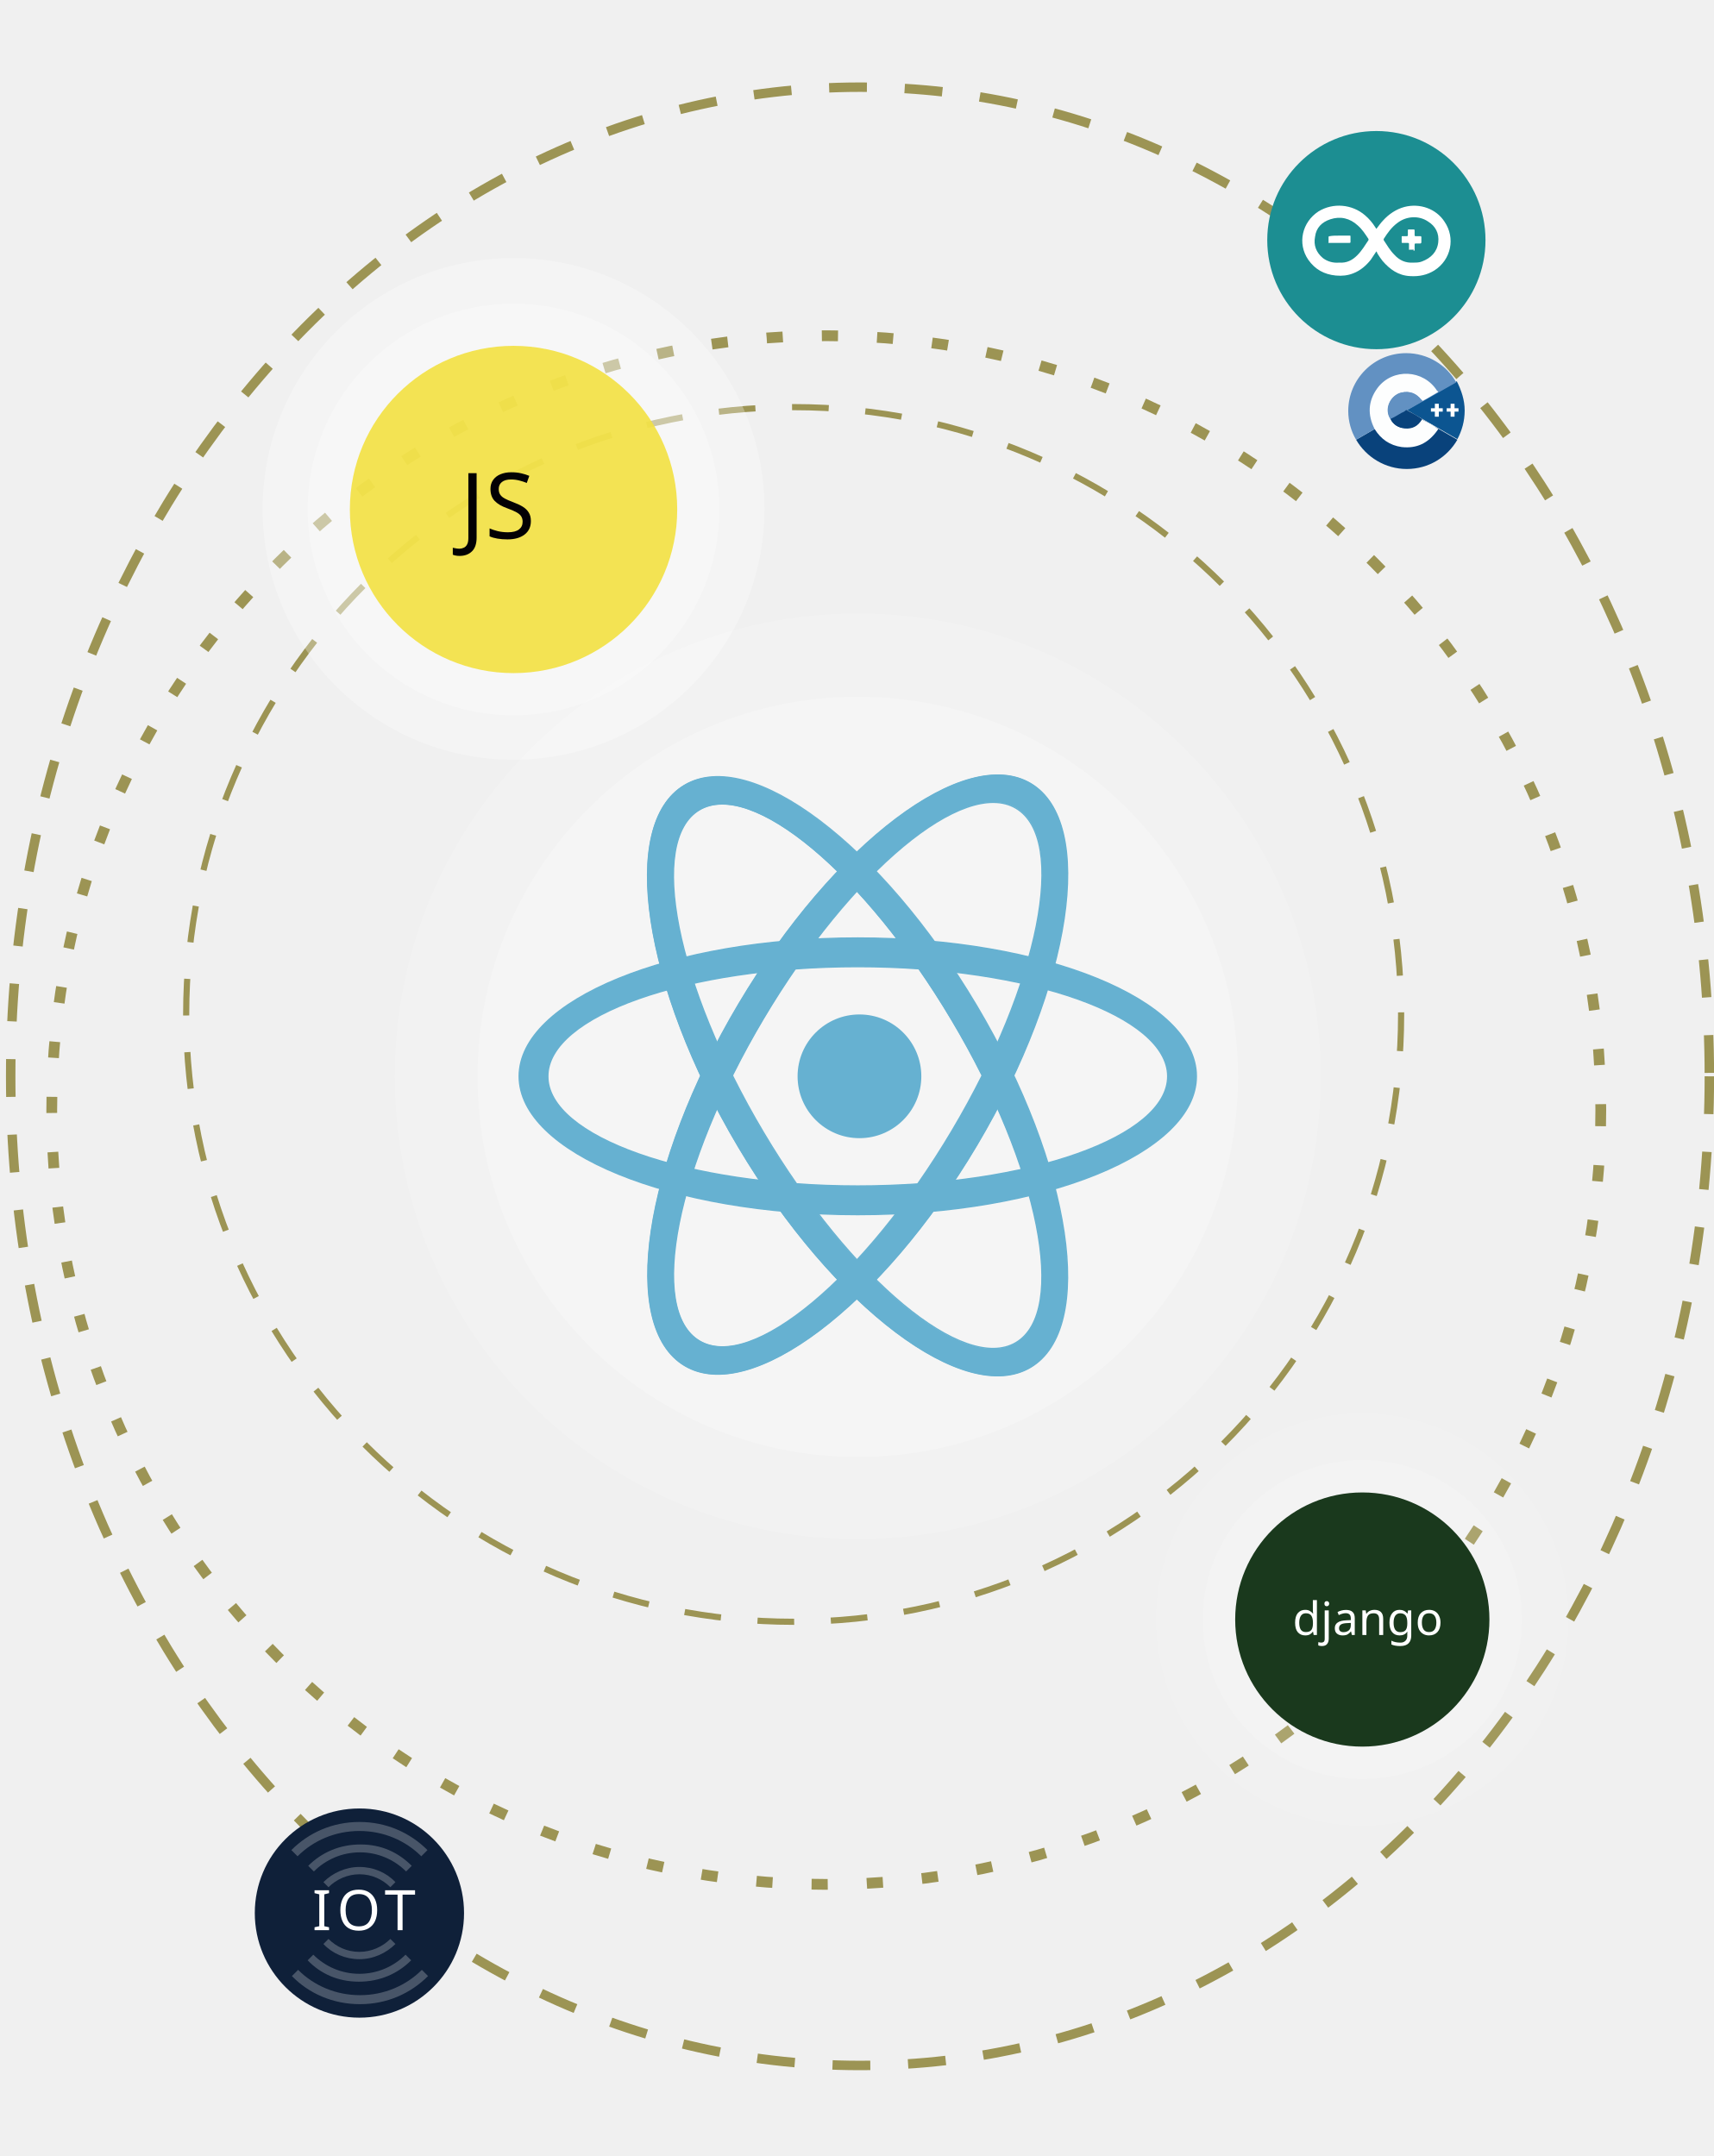
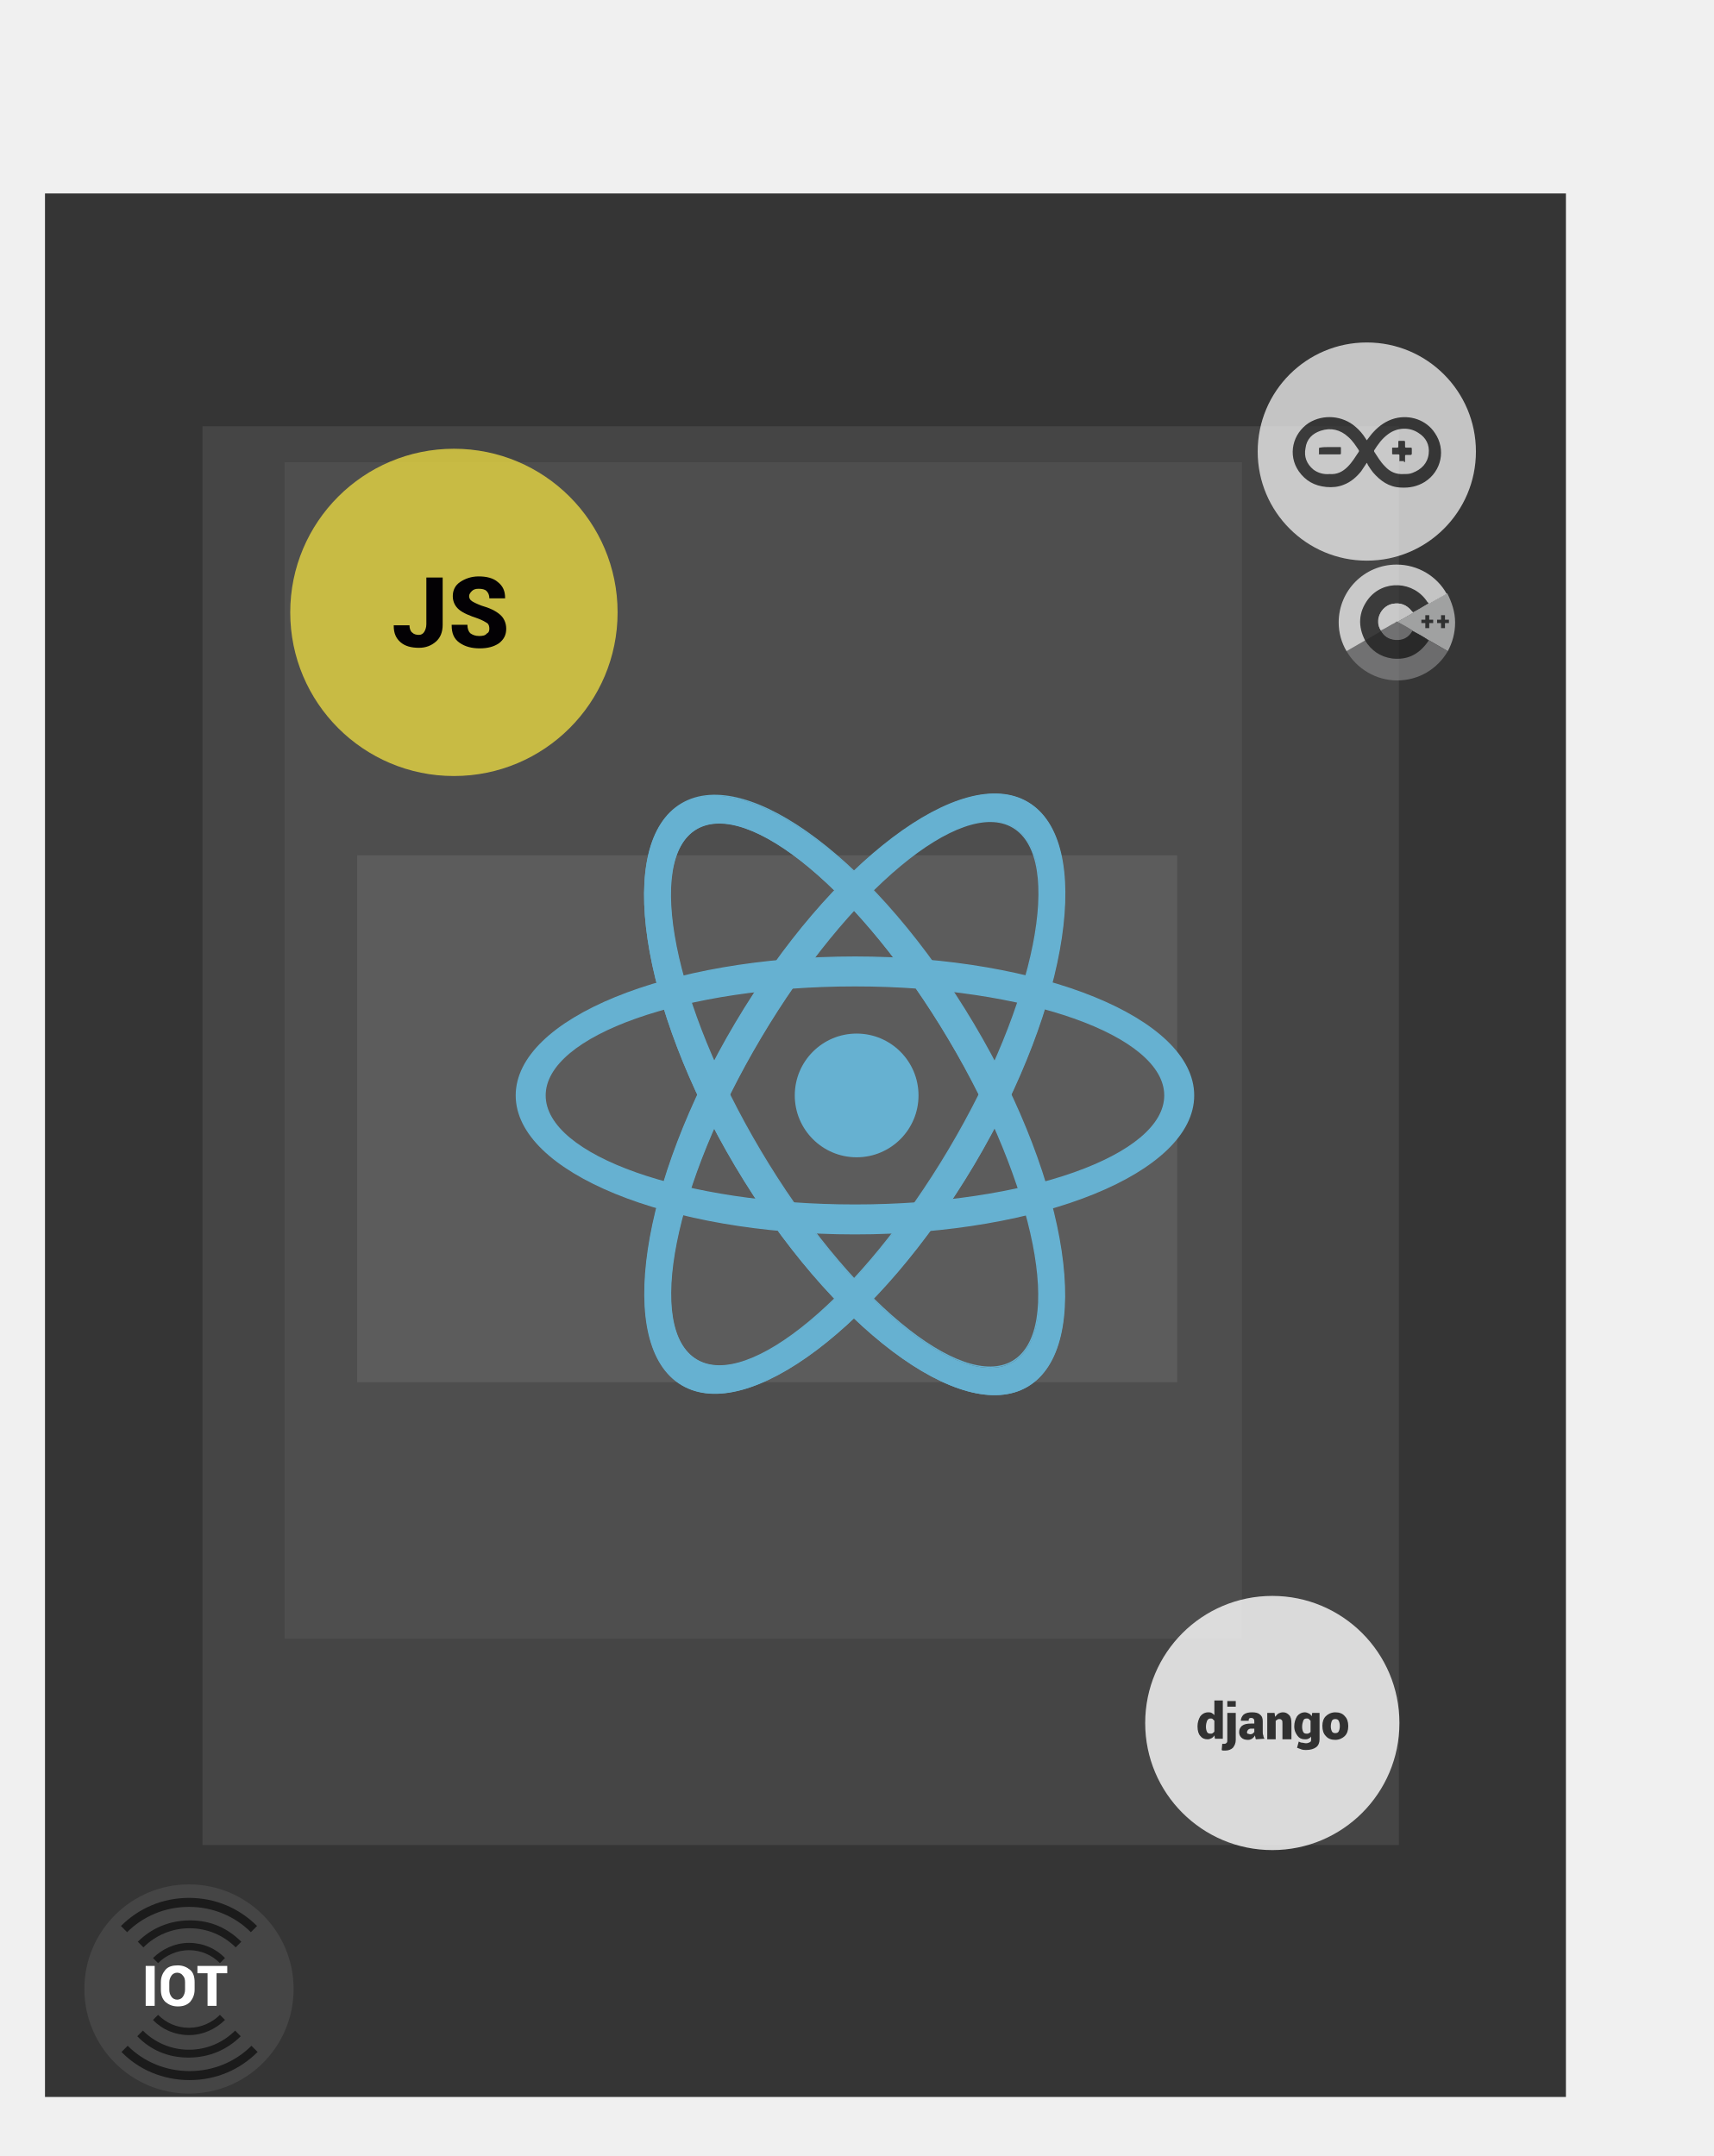
- <svg xmlns="http://www.w3.org/2000/svg" version="1.1" id="Capa_1" x="0px" y="0px" viewBox="0 0 304.7 383.4" style="enable-background:new 0 0 304.7 383.4;" xml:space="preserve">
+ <svg xmlns="http://www.w3.org/2000/svg" version="1.1" id="Capa_1" x="0px" y="0px" viewBox="-145 229.5 304.7 383.4" style="enable-background:new -145 229.5 304.7 383.4;" xml:space="preserve">
  <style type="text/css">
- 	.st0{fill:none;stroke:#9C9454;stroke-width:1.094;stroke-miterlimit:10;stroke-dasharray:6.522,6.522;}
- 	.st1{fill:none;stroke:#9C9454;stroke-width:1.915;stroke-miterlimit:10;stroke-dasharray:2.872,6.949;}
- 	.st2{fill:none;stroke:#9C9454;stroke-width:1.68;stroke-miterlimit:10;stroke-dasharray:6.719;}
- 	.st3{opacity:5.000000e-002;fill:#FFFFFF;}
- 	.st4{opacity:0.11;fill:#FFFFFF;}
- 	.st5{fill:#1A391D;}
+ 	.st0{opacity:0.85;fill:#141414;enable-background:new    ;}
+ 	.st1{opacity:8.000000e-002;fill:#FFFFFF;enable-background:new    ;}
+ 	.st2{opacity:5.000000e-002;}
+ 	.st3{fill:#FFFFFF;}
+ 	.st4{opacity:8.000000e-002;fill:#FFFFFF;}
+ 	.st5{opacity:0.8;fill:#FFFFFF;enable-background:new    ;}
	.st6{fill:none;}
- 	.st7{fill:#FFFFFF;}
- 	.st8{font-family:'Roboto-Black';}
- 	.st9{font-size:8.175px;}
- 	.st10{opacity:0.15;fill:#FFFFFF;}
- 	.st11{opacity:0.24;fill:#FFFFFF;}
- 	.st12{fill:#66B1D1;}
- 	.st13{fill:none;stroke:#66B1D1;stroke-width:0.228;stroke-miterlimit:10;}
- 	.st14{fill:#1C8E92;}
- 	.st15{fill:#0C5591;}
- 	.st16{fill:#09427B;}
- 	.st17{fill:#6291C2;}
- 	.st18{fill:#FDFEFE;}
- 	.st19{fill:#0F2039;}
- 	.st20{font-size:9.944px;}
- 	.st21{letter-spacing:1;}
- 	.st22{opacity:0.24;}
- 	.st23{opacity:0.29;fill:#FFFFFF;}
- 	.st24{opacity:0.27;fill:#FFFFFF;}
- 	.st25{opacity:0.9;fill:#F3E141;}
- 	.st26{fill:#030104;}
- 	.st27{font-size:16.281px;}
+ 	.st7{opacity:0.85;enable-background:new    ;}
+ 	.st8{fill:#141414;}
+ 	.st9{fill:#66B1D1;}
+ 	.st10{fill:none;stroke:#66B1D1;stroke-width:0.228;stroke-miterlimit:10;}
+ 	.st11{opacity:0.71;}
+ 	.st12{fill:#CCCDCE;}
+ 	.st13{fill:#838384;}
+ 	.st14{enable-background:new    ;}
+ 	.st15{opacity:0.74;fill:#F3E141;enable-background:new    ;}
+ 	.st16{fill:#030104;}
</style>
-   <g id="XMLID_6453_">
-     <circle id="XMLID_18_" class="st0" cx="141.1" cy="180.4" r="108" />
+   <rect x="-137" y="263.9" class="st0" width="270.4" height="338.5" />
+   <rect x="-109" y="305.3" class="st1" width="212.7" height="252.3" />
+   <g id="XMLID_6453_" class="st2">
+     <rect x="-94.4" y="311.7" class="st3" width="170.2" height="209.2" />
  </g>
-   <circle id="XMLID_6452_" class="st1" cx="146.9" cy="197.4" r="137.7" />
-   <ellipse id="XMLID_6451_" class="st2" cx="152.9" cy="191.4" rx="151" ry="175.9" />
+   <rect x="-81.5" y="381.6" class="st4" width="145.8" height="93.7" />
  <g id="XMLID_6441_">
-     <circle id="XMLID_6446_" class="st3" cx="242.2" cy="288" r="36.7" />
-     <circle id="XMLID_6445_" class="st4" cx="242.2" cy="288" r="28.4" />
-     <circle id="XMLID_6444_" class="st5" cx="242.2" cy="288" r="22.6" />
-     <rect id="XMLID_120_" x="224.6" y="284.5" class="st6" width="35.3" height="6.9" />
-     <text id="XMLID_6442_" transform="matrix(1 0 0 1 229.7997 290.7459)" class="st7 st8 st9">django</text>
+     <circle id="XMLID_6444_" class="st5" cx="81.2" cy="535.9" r="22.6" />
+     <rect id="XMLID_120_" x="63.6" y="532.4" class="st6" width="35.3" height="6.9" />
+     <g class="st7">
+       <path class="st8" d="M67.9,536.5c0-0.7,0.2-1.3,0.5-1.8c0.3-0.4,0.8-0.7,1.4-0.7c0.2,0,0.4,0,0.6,0.1c0.2,0.1,0.3,0.2,0.5,0.4    v-2.6h1.5v6.8H71l-0.1-0.6c-0.1,0.2-0.3,0.4-0.5,0.5c-0.2,0.1-0.4,0.2-0.7,0.2c-0.6,0-1-0.2-1.3-0.6    C68.1,537.9,67.9,537.3,67.9,536.5L67.9,536.5z M69.4,536.6c0,0.4,0.1,0.7,0.2,0.9c0.1,0.2,0.3,0.3,0.6,0.3c0.2,0,0.3,0,0.4-0.1    s0.2-0.1,0.3-0.3v-1.9c-0.1-0.1-0.2-0.2-0.3-0.3s-0.2-0.1-0.4-0.1c-0.3,0-0.4,0.1-0.6,0.4C69.5,535.8,69.4,536.1,69.4,536.6    L69.4,536.6z" />
+       <path class="st8" d="M74.7,534.1v4.8c0,0.6-0.2,1-0.5,1.4c-0.3,0.3-0.8,0.5-1.3,0.5c-0.1,0-0.2,0-0.4,0c-0.1,0-0.2,0-0.3-0.1    l0.1-1.1c0.1,0,0.2,0,0.2,0c0.1,0,0.1,0,0.2,0c0.2,0,0.3-0.1,0.4-0.2s0.1-0.3,0.1-0.5v-4.8H74.7z M74.7,533h-1.5v-1h1.5V533z" />
+       <path class="st8" d="M78.3,538.8c-0.1-0.1-0.1-0.2-0.1-0.3c0-0.1-0.1-0.3-0.1-0.4c-0.1,0.3-0.3,0.4-0.5,0.6    c-0.2,0.1-0.4,0.2-0.7,0.2c-0.5,0-0.9-0.1-1.2-0.4s-0.4-0.6-0.4-1c0-0.5,0.2-0.8,0.5-1.1c0.4-0.3,0.9-0.4,1.6-0.4H78v-0.3    c0-0.2,0-0.4-0.1-0.5s-0.2-0.2-0.4-0.2c-0.2,0-0.3,0-0.4,0.1c-0.1,0.1-0.1,0.2-0.1,0.4l-1.4,0l0,0c0-0.4,0.2-0.8,0.5-1.1    c0.4-0.3,0.9-0.4,1.5-0.4c0.6,0,1.1,0.1,1.4,0.4c0.4,0.3,0.5,0.7,0.5,1.2v1.8c0,0.3,0,0.5,0.1,0.7c0,0.2,0.1,0.4,0.2,0.6    L78.3,538.8z M77.2,537.9c0.2,0,0.3,0,0.5-0.1c0.1-0.1,0.2-0.2,0.3-0.3v-0.6h-0.6c-0.2,0-0.4,0.1-0.5,0.2s-0.2,0.3-0.2,0.4    c0,0.1,0,0.2,0.1,0.3C77,537.8,77.1,537.9,77.2,537.9z" />
+       <path class="st8" d="M81.6,534.1l0.1,0.7c0.2-0.2,0.3-0.4,0.6-0.6c0.2-0.1,0.5-0.2,0.8-0.2c0.5,0,0.8,0.2,1.1,0.5s0.4,0.8,0.4,1.5    v2.8H83V536c0-0.3,0-0.5-0.1-0.6c-0.1-0.1-0.2-0.2-0.4-0.2c-0.2,0-0.3,0-0.4,0.1c-0.1,0.1-0.2,0.1-0.3,0.2v3.3h-1.5v-4.7H81.6z" />
+       <path class="st8" d="M85.1,536.5c0-0.7,0.2-1.3,0.5-1.8c0.3-0.4,0.8-0.7,1.4-0.7c0.2,0,0.5,0.1,0.7,0.2s0.4,0.3,0.5,0.5l0.1-0.6    h1.3v4.7c0,0.6-0.2,1.1-0.6,1.4c-0.4,0.3-1,0.5-1.8,0.5c-0.2,0-0.5,0-0.8-0.1c-0.3-0.1-0.5-0.2-0.8-0.3l0.3-1.1    c0.2,0.1,0.4,0.2,0.6,0.2c0.2,0,0.4,0.1,0.7,0.1c0.3,0,0.5-0.1,0.7-0.2c0.2-0.1,0.2-0.3,0.2-0.6v-0.4c-0.1,0.2-0.3,0.3-0.5,0.4    s-0.4,0.1-0.6,0.1c-0.6,0-1-0.2-1.3-0.6S85.1,537.3,85.1,536.5L85.1,536.5z M86.5,536.6c0,0.4,0.1,0.7,0.2,0.9    c0.1,0.2,0.3,0.3,0.6,0.3c0.2,0,0.3,0,0.4-0.1c0.1,0,0.2-0.1,0.3-0.2v-2c-0.1-0.1-0.2-0.2-0.3-0.3s-0.2-0.1-0.4-0.1    c-0.3,0-0.5,0.1-0.6,0.4C86.6,535.8,86.5,536.1,86.5,536.6L86.5,536.6z" />
+       <path class="st8" d="M90.1,536.4c0-0.7,0.2-1.3,0.6-1.7s1-0.7,1.7-0.7c0.7,0,1.3,0.2,1.7,0.7c0.4,0.4,0.6,1,0.6,1.7v0.1    c0,0.7-0.2,1.3-0.6,1.7c-0.4,0.4-1,0.7-1.7,0.7c-0.7,0-1.3-0.2-1.7-0.7C90.3,537.8,90.1,537.2,90.1,536.4L90.1,536.4z M91.6,536.5    c0,0.4,0.1,0.7,0.2,0.9c0.1,0.2,0.3,0.3,0.6,0.3c0.3,0,0.5-0.1,0.6-0.3s0.2-0.5,0.2-0.9v-0.1c0-0.4-0.1-0.7-0.2-0.9    s-0.3-0.3-0.6-0.3c-0.3,0-0.5,0.1-0.6,0.3S91.6,536.1,91.6,536.5L91.6,536.5z" />
+     </g>
  </g>
  <g id="XMLID_6361_">
-     <circle id="XMLID_6448_" class="st10" cx="152.5" cy="191.4" r="82.3" />
-     <circle id="XMLID_6447_" class="st11" cx="152.5" cy="191.5" r="67.6" />
    <g id="XMLID_6374_">
      <g id="XMLID_6418_">
        <g id="XMLID_6362_">
-           <path id="XMLID_29_" class="st12" d="M212.7,191.4c0,13.6-27,24.6-60.2,24.6s-60.2-11-60.2-24.6c0-13.6,27-24.6,60.2-24.6      S212.7,177.8,212.7,191.4z M152.5,210.9c30.4,0,55.1-8.7,55.1-19.5c0-10.8-24.7-19.5-55.1-19.5s-55.1,8.7-55.1,19.5      C97.4,202.2,122.1,210.9,152.5,210.9z" />
+           <path id="XMLID_29_" class="st9" d="M67.2,424.3c0,13.6-27,24.6-60.2,24.6s-60.2-11-60.2-24.6s27-24.6,60.2-24.6      S67.2,410.7,67.2,424.3z M7,443.8c30.4,0,55.1-8.7,55.1-19.5S37.4,404.8,7,404.8s-55.1,8.7-55.1,19.5      C-48.1,435.1-23.4,443.8,7,443.8z" />
        </g>
        <g id="XMLID_6380_">
-           <ellipse id="XMLID_33_" class="st13" cx="152.5" cy="191.4" rx="60.2" ry="24.6" />
-           <ellipse id="XMLID_32_" class="st13" cx="152.5" cy="191.4" rx="55.1" ry="19.5" />
+           <ellipse id="XMLID_33_" class="st10" cx="7" cy="424.3" rx="60.2" ry="24.6" />
+           <ellipse id="XMLID_32_" class="st10" cx="7" cy="424.3" rx="55.1" ry="19.5" />
        </g>
      </g>
-       <circle id="XMLID_6417_" class="st12" cx="152.8" cy="191.4" r="11" />
+       <circle id="XMLID_6417_" class="st9" cx="7.3" cy="424.3" r="11" />
      <g id="XMLID_6405_">
        <g id="XMLID_6314_">
-           <path id="XMLID_17_" class="st12" d="M183.2,243.2c-11.7,6.9-35-10.6-52-39.2c-17-28.6-21.3-57.4-9.6-64.4      c11.7-6.9,35,10.6,52,39.2C190.6,207.4,194.9,236.2,183.2,243.2z M135.7,201.4c15.5,26.1,35.6,42.9,44.9,37.4      c9.3-5.5,4.2-31.2-11.4-57.3c-15.5-26.1-35.6-42.9-44.9-37.4C115.1,149.6,120.2,175.2,135.7,201.4z" />
+           <path id="XMLID_17_" class="st9" d="M37.7,476.1c-11.7,6.9-35-10.6-52-39.2s-21.3-57.4-9.6-64.4c11.7-6.9,35,10.6,52,39.2      C45.1,440.3,49.4,469.1,37.7,476.1z M-9.8,434.3c15.5,26.1,35.6,42.9,44.9,37.4s4.2-31.2-11.4-57.3      C8.2,388.3-11.9,371.5-21.2,377C-30.4,382.5-25.3,408.1-9.8,434.3z" />
        </g>
        <g id="XMLID_6316_">
-           <ellipse id="XMLID_28_" transform="matrix(0.8597 -0.5107 0.5107 0.8597 -76.3691 104.7209)" class="st13" cx="152.5" cy="191.4" rx="24.6" ry="60.2" />
-           <ellipse id="XMLID_25_" transform="matrix(0.8597 -0.5107 0.5107 0.8597 -76.3689 104.7208)" class="st13" cx="152.5" cy="191.4" rx="19.5" ry="55.1" />
+           <ellipse id="XMLID_28_" transform="matrix(-0.8597 0.5107 -0.5107 -0.8597 229.5583 785.4585)" class="st10" cx="6.9" cy="424.3" rx="24.6" ry="60.2" />
+           <ellipse id="XMLID_25_" transform="matrix(-0.8597 0.5107 -0.5107 -0.8597 229.5591 785.4584)" class="st10" cx="6.9" cy="424.3" rx="19.5" ry="55.1" />
        </g>
      </g>
      <g id="XMLID_6375_">
        <g id="XMLID_6296_">
-           <path id="XMLID_4_" class="st12" d="M173.7,203.7c-17,28.6-40.3,46.2-52,39.2c-11.7-7-7.4-35.8,9.6-64.4      c17-28.6,40.3-46.2,52-39.2C194.9,146.3,190.6,175.1,173.7,203.7z M124.4,238.4c9.3,5.5,29.4-11.2,44.9-37.4      c15.5-26.1,20.6-51.8,11.4-57.3c-9.3-5.5-29.4,11.2-44.9,37.4C120.2,207.3,115.1,232.9,124.4,238.4z" />
+           <path id="XMLID_4_" class="st9" d="M28.2,436.6c-17,28.6-40.3,46.2-52,39.2s-7.4-35.8,9.6-64.4s40.3-46.2,52-39.2      C49.4,379.2,45.1,408,28.2,436.6z M-21.1,471.3c9.3,5.5,29.4-11.2,44.9-37.4c15.5-26.1,20.6-51.8,11.4-57.3      c-9.3-5.5-29.4,11.2-44.9,37.4C-25.3,440.2-30.4,465.8-21.1,471.3z" />
        </g>
        <g id="XMLID_6299_">
-           <ellipse id="XMLID_8_" transform="matrix(0.8597 0.5107 -0.5107 0.8597 118.9851 -51.0707)" class="st13" cx="152.5" cy="191.1" rx="24.6" ry="60.2" />
-           <ellipse id="XMLID_7_" transform="matrix(0.8597 0.5107 -0.5107 0.8597 118.9849 -51.0709)" class="st13" cx="152.5" cy="191.1" rx="19.5" ry="55.1" />
+           <ellipse id="XMLID_8_" transform="matrix(-0.8597 -0.5107 0.5107 -0.8597 -203.63 792.0184)" class="st10" cx="6.9" cy="424" rx="24.6" ry="60.2" />
+           <ellipse id="XMLID_7_" transform="matrix(-0.8597 -0.5107 0.5107 -0.8597 -203.6297 792.0179)" class="st10" cx="6.9" cy="424" rx="19.5" ry="55.1" />
        </g>
      </g>
    </g>
  </g>
-   <g id="XMLID_6363_">
-     <circle id="XMLID_6373_" class="st14" cx="244.7" cy="42.7" r="19.4" />
-     <path id="XMLID_6369_" class="st7" d="M244.7,44.7c-0.3,0.5-0.7,1-1,1.5c-0.8,1-1.8,1.9-3.1,2.4c-1,0.4-2,0.5-3.1,0.4   c-2.1-0.2-3.7-1.1-4.9-2.8c-2-2.9-1.1-6.7,1.8-8.6c2.6-1.6,6-1.3,8.3,0.7c0.7,0.6,1.3,1.3,1.8,2.1c0.1,0.1,0.1,0.2,0.2,0.3   c0.4-0.5,0.8-1.1,1.2-1.5c1-1.1,2.3-2,3.8-2.4c2.7-0.7,5.6,0.3,7.1,2.6c2,2.9,1.2,6.8-1.8,8.7c-1.3,0.8-2.7,1.1-4.3,1   c-2.1-0.1-3.6-1.2-4.9-2.7c-0.3-0.4-0.6-0.8-0.9-1.3C244.8,44.9,244.8,44.8,244.7,44.7z M238.1,46.7c1.3,0.1,2.3-0.4,3.2-1.3   c0.8-0.8,1.4-1.8,2-2.7c0-0.1,0-0.1,0-0.2c-0.6-0.9-1.1-1.7-1.9-2.4c-1.4-1.3-3.1-1.7-4.9-1.1c-1.5,0.5-2.5,1.5-2.7,3.1   c-0.3,1.5,0.2,2.8,1.4,3.8C236,46.5,237,46.8,238.1,46.7z M251.3,46.7c0.5,0,1,0,1.5-0.2c1.6-0.6,2.7-1.7,2.9-3.4   c0.2-1.6-0.5-2.9-1.8-3.7c-1.6-1.1-3.8-1-5.4,0.2c-1.1,0.8-1.8,1.8-2.5,2.9c0,0.1,0,0.1,0,0.2c0.6,0.9,1.1,1.8,1.9,2.6   C248.8,46.3,249.9,46.8,251.3,46.7z" />
-     <path id="XMLID_6368_" class="st7" d="M238.1,41.9c0.6,0,1.2,0,1.8,0c0.2,0,0.2,0,0.2,0.2c0,0.3,0,0.6,0,0.9c0,0.1,0,0.2-0.2,0.2   c-1.2,0-2.4,0-3.6,0c-0.1,0-0.2,0-0.1-0.1c0-0.3,0-0.6,0-0.9c0-0.1,0-0.2,0.2-0.2C236.9,41.9,237.5,41.9,238.1,41.9z" />
-     <path id="XMLID_6367_" class="st7" d="M251.1,44.4c-0.2,0-0.3,0-0.5,0c-0.1,0-0.2,0-0.1-0.1c0-0.3,0-0.6,0-0.9c0-0.1,0-0.2-0.2-0.2   c-0.3,0-0.6,0-0.9,0c-0.1,0-0.2,0-0.2-0.1c0-0.3,0-0.6,0-1c0-0.1,0-0.1,0.1-0.1c0.3,0,0.6,0,0.8,0c0.2,0,0.2-0.1,0.2-0.2   c0-0.3,0-0.5,0-0.8c0-0.1,0-0.2,0.1-0.2c0.3,0,0.6,0,0.9,0c0.1,0,0.2,0,0.2,0.2c0,0.3,0,0.6,0,0.8c0,0.2,0.1,0.2,0.2,0.2   c0.3,0,0.5,0,0.8,0c0.1,0,0.2,0,0.2,0.2c0,0.3,0,0.6,0,0.9c0,0.1-0.1,0.2-0.2,0.2c-0.3,0-0.6,0-0.8,0c-0.1,0-0.2,0-0.2,0.2   c0,0.3,0,0.6,0,0.9c0,0.1,0,0.2-0.2,0.2C251.4,44.3,251.3,44.4,251.1,44.4z" />
+   <g id="XMLID_6363_" class="st11">
+     <circle id="XMLID_6373_" class="st3" cx="98" cy="309.8" r="19.4" />
+     <path id="XMLID_6369_" class="st0" d="M98,311.8c-0.3,0.5-0.7,1-1,1.5c-0.8,1-1.8,1.9-3.1,2.4c-1,0.4-2,0.5-3.1,0.4   c-2.1-0.2-3.7-1.1-4.9-2.8c-2-2.9-1.1-6.7,1.8-8.6c2.6-1.6,6-1.3,8.3,0.7c0.7,0.6,1.3,1.3,1.8,2.1c0.1,0.1,0.1,0.2,0.2,0.3   c0.4-0.5,0.8-1.1,1.2-1.5c1-1.1,2.3-2,3.8-2.4c2.7-0.7,5.6,0.3,7.1,2.6c2,2.9,1.2,6.8-1.8,8.7c-1.3,0.8-2.7,1.1-4.3,1   c-2.1-0.1-3.6-1.2-4.9-2.7c-0.3-0.4-0.6-0.8-0.9-1.3C98.1,312,98.1,311.9,98,311.8z M91.4,313.8c1.3,0.1,2.3-0.4,3.2-1.3   c0.8-0.8,1.4-1.8,2-2.7c0-0.1,0-0.1,0-0.2c-0.6-0.9-1.1-1.7-1.9-2.4c-1.4-1.3-3.1-1.7-4.9-1.1c-1.5,0.5-2.5,1.5-2.7,3.1   c-0.3,1.5,0.2,2.8,1.4,3.8C89.3,313.6,90.3,313.9,91.4,313.8z M104.6,313.8c0.5,0,1,0,1.5-0.2c1.6-0.6,2.7-1.7,2.9-3.4   c0.2-1.6-0.5-2.9-1.8-3.7c-1.6-1.1-3.8-1-5.4,0.2c-1.1,0.8-1.8,1.8-2.5,2.9c0,0.1,0,0.1,0,0.2c0.6,0.9,1.1,1.8,1.9,2.6   C102.1,313.4,103.2,313.9,104.6,313.8z" />
+     <path id="XMLID_6368_" class="st0" d="M91.4,309c0.6,0,1.2,0,1.8,0c0.2,0,0.2,0,0.2,0.2c0,0.3,0,0.6,0,0.9c0,0.1,0,0.2-0.2,0.2   c-1.2,0-2.4,0-3.6,0c-0.1,0-0.2,0-0.1-0.1c0-0.3,0-0.6,0-0.9c0-0.1,0-0.2,0.2-0.2C90.2,309,90.8,309,91.4,309z" />
+     <path id="XMLID_6367_" class="st0" d="M104.4,311.5c-0.2,0-0.3,0-0.5,0c-0.1,0-0.2,0-0.1-0.1c0-0.3,0-0.6,0-0.9   c0-0.1,0-0.2-0.2-0.2c-0.3,0-0.6,0-0.9,0c-0.1,0-0.2,0-0.2-0.1c0-0.3,0-0.6,0-1c0-0.1,0-0.1,0.1-0.1c0.3,0,0.6,0,0.8,0   s0.2-0.1,0.2-0.2c0-0.3,0-0.5,0-0.8c0-0.1,0-0.2,0.1-0.2c0.3,0,0.6,0,0.9,0c0.1,0,0.2,0,0.2,0.2c0,0.3,0,0.6,0,0.8s0.1,0.2,0.2,0.2   c0.3,0,0.5,0,0.8,0c0.1,0,0.2,0,0.2,0.2c0,0.3,0,0.6,0,0.9c0,0.1-0.1,0.2-0.2,0.2c-0.3,0-0.6,0-0.8,0c-0.1,0-0.2,0-0.2,0.2   c0,0.3,0,0.6,0,0.9c0,0.1,0,0.2-0.2,0.2C104.7,311.4,104.6,311.5,104.4,311.5z" />
  </g>
-   <g id="XMLID_6330_">
+   <g id="XMLID_6330_" class="st11">
    <g id="XMLID_6350_">
      <g id="XMLID_6288_">
-         <path id="XMLID_3_" class="st15" d="M260.4,73c0,1.9-0.5,3.6-1.3,5.1l-9-5.2l8.9-5.1C259.8,69.4,260.4,71.1,260.4,73z" />
-         <path id="XMLID_2_" class="st16" d="M250.1,73l9,5.2c-1.8,3.1-5.1,5.2-9,5.2c-3.8,0-7.2-2.1-9-5.2L250.1,73z" />
-         <path id="XMLID_1_" class="st17" d="M250.1,73l-9,5.2c-0.9-1.5-1.4-3.3-1.4-5.1c0-5.7,4.6-10.3,10.3-10.3c3.8,0,7.2,2.1,8.9,5.2     L250.1,73z" />
+         <path id="XMLID_3_" class="st12" d="M113.7,340.2c0,1.9-0.5,3.6-1.3,5.1l-9-5.2l8.9-5.1C113.1,336.6,113.7,338.3,113.7,340.2z" />
+         <path id="XMLID_2_" class="st13" d="M103.4,340.1l9,5.2c-1.8,3.1-5.1,5.2-9,5.2c-3.8,0-7.2-2.1-9-5.2L103.4,340.1z" />
+         <path id="XMLID_1_" class="st3" d="M103.4,340.1l-9,5.2c-0.9-1.5-1.4-3.3-1.4-5.1c0-5.7,4.6-10.3,10.3-10.3     c3.8,0,7.2,2.1,8.9,5.2L103.4,340.1z" />
      </g>
      <g id="XMLID_6291_">
		</g>
    </g>
-     <path id="XMLID_6349_" class="st18" d="M255.7,69.7c-0.9,0.5-1.8,1.1-2.8,1.6c-0.1-0.1-0.1-0.2-0.2-0.2c-0.9-1.1-2-1.6-3.5-1.3   c-2.1,0.5-3.2,3-2,4.7c0.5,1,1.4,1.6,2.6,1.7c1.3,0.1,2.3-0.4,3-1.6c1,0.5,2,1,2.9,1.7c-0.1,0.1-0.1,0.2-0.2,0.3   c-1.6,2.2-3.6,3.2-6.3,2.9c-2.1-0.3-3.7-1.4-4.8-3.2c-1.3-2.5-1.2-5,0.5-7.3c2.7-3.6,8.2-3.3,10.6,0.5   C255.6,69.5,255.6,69.6,255.7,69.7z" />
-     <path id="XMLID_6347_" class="st17" d="M247.2,74.5c-1.1-1.7,0-4.3,2-4.7c1.4-0.3,2.6,0.1,3.5,1.3c0.1,0.1,0.1,0.2,0.2,0.2   c-1,0.6-1.9,1.1-2.9,1.7c-0.3,0.2-0.6,0.3-0.8,0.5C248.5,73.8,247.9,74.3,247.2,74.5z" />
-     <path id="XMLID_6343_" class="st16" d="M247.2,74.5c0.7-0.3,1.3-0.7,2-1.1c0.3-0.1,0.6-0.3,0.8-0.5c1,0.5,1.9,1,2.8,1.6   c-0.7,1.1-1.7,1.7-3,1.6C248.7,76.1,247.8,75.6,247.2,74.5z" />
-     <path id="XMLID_6336_" class="st7" d="M255.8,72.6h0.7v0.6h-0.7v0.9h-0.7v-0.9h-0.7v-0.6h0.7v-0.8h0.7V72.6z" />
-     <path id="XMLID_6334_" class="st7" d="M258.6,72.6h0.7v0.6h-0.7v0.9h-0.7v-0.9h-0.7v-0.6h0.7v-0.8h0.7V72.6z" />
+     <path id="XMLID_6349_" class="st0" d="M109,336.8c-0.9,0.5-1.8,1.1-2.8,1.6c-0.1-0.1-0.1-0.2-0.2-0.2c-0.9-1.1-2-1.6-3.5-1.3   c-2.1,0.5-3.2,3-2,4.7c0.5,1,1.4,1.6,2.6,1.7c1.3,0.1,2.3-0.4,3-1.6c1,0.5,2,1,2.9,1.7c-0.1,0.1-0.1,0.2-0.2,0.3   c-1.6,2.2-3.6,3.2-6.3,2.9c-2.1-0.3-3.7-1.4-4.8-3.2c-1.3-2.5-1.2-5,0.5-7.3c2.7-3.6,8.2-3.3,10.6,0.5   C108.9,336.6,108.9,336.7,109,336.8z" />
+     <path id="XMLID_6347_" class="st3" d="M100.5,341.6c-1.1-1.7,0-4.3,2-4.7c1.4-0.3,2.6,0.1,3.5,1.3c0.1,0.1,0.1,0.2,0.2,0.2   c-1,0.6-1.9,1.1-2.9,1.7c-0.3,0.2-0.6,0.3-0.8,0.5C101.8,340.9,101.2,341.4,100.5,341.6z" />
+     <path id="XMLID_6343_" class="st13" d="M100.5,341.6c0.7-0.3,1.3-0.7,2-1.1c0.3-0.1,0.6-0.3,0.8-0.5c1,0.5,1.9,1,2.8,1.6   c-0.7,1.1-1.7,1.7-3,1.6C102,343.2,101.1,342.7,100.5,341.6z" />
+     <path id="XMLID_6336_" class="st0" d="M109.1,339.7h0.7v0.6h-0.7v0.9h-0.7v-0.9h-0.7v-0.6h0.7v-0.8h0.7V339.7z" />
+     <path id="XMLID_6334_" class="st0" d="M111.9,339.7h0.7v0.6h-0.7v0.9h-0.7v-0.9h-0.7v-0.6h0.7v-0.8h0.7V339.7z" />
  </g>
-   <g id="XMLID_6289_">
-     <circle id="XMLID_6326_" class="st19" cx="63.9" cy="340.2" r="18.6" />
-     <rect id="XMLID_46_" x="51.1" y="335.7" class="st6" width="28.4" height="9.1" />
-     <text id="XMLID_6320_" transform="matrix(1 0 0 1 55.5293 343.2391)" class="st7 st8 st20 st21">IOT</text>
-     <path id="XMLID_6315_" class="st11" d="M76,329l-1.1,1.1c-2.8-2.8-6.7-4.5-11-4.5c-4.3,0-8.2,1.7-11,4.5l-1.1-1.1   c3.1-3.1,7.3-5,12.1-5S72.9,325.9,76,329z" />
-     <path id="XMLID_6307_" class="st11" d="M51.9,351.4l1.1-1.1c2.8,2.8,6.7,4.5,11,4.5c4.3,0,8.2-1.7,11-4.5l1.1,1.1   c-3.1,3.1-7.3,5-12.1,5S54.9,354.5,51.9,351.4z" />
-     <g id="XMLID_6302_" class="st22">
-       <g id="XMLID_62_">
-         <path id="XMLID_63_" class="st7" d="M69.4,335.6c-1.4-1.4-3.3-2.3-5.5-2.3c-2.1,0-4.1,0.9-5.5,2.3l-0.9-0.9     c1.6-1.6,3.9-2.7,6.4-2.7c2.5,0,4.8,1,6.4,2.7L69.4,335.6z" />
-       </g>
+   <circle id="XMLID_6326_" class="st1" cx="-111.4" cy="583.2" r="18.6" />
+   <rect id="XMLID_46_" x="-124.2" y="578.7" class="st6" width="28.4" height="9.1" />
+   <g class="st14">
+     <path class="st3" d="M-117.5,586.2h-1.6v-7.1h1.6V586.2z" />
+     <path class="st3" d="M-110.4,583.3c0,0.9-0.3,1.6-0.8,2.2c-0.6,0.6-1.3,0.8-2.2,0.8c-0.9,0-1.6-0.3-2.2-0.8   c-0.6-0.6-0.8-1.3-0.8-2.2V582c0-0.9,0.3-1.6,0.8-2.2s1.3-0.8,2.2-0.8c0.9,0,1.6,0.3,2.2,0.8s0.8,1.3,0.8,2.2V583.3z M-112.1,582   c0-0.5-0.1-0.9-0.4-1.2c-0.2-0.3-0.6-0.5-1-0.5c-0.4,0-0.8,0.2-1,0.5c-0.2,0.3-0.4,0.7-0.4,1.2v1.3c0,0.5,0.1,0.9,0.4,1.3   c0.2,0.3,0.6,0.5,1,0.5c0.4,0,0.8-0.2,1-0.5c0.2-0.3,0.4-0.7,0.4-1.3V582z" />
+     <path class="st3" d="M-104.6,580.4h-1.9v5.8h-1.6v-5.8h-1.8v-1.3h5.3V580.4z" />
+   </g>
+   <path id="XMLID_6315_" class="st0" d="M-99.3,572l-1.1,1.1c-2.8-2.8-6.7-4.5-11-4.5s-8.2,1.7-11,4.5l-1.1-1.1c3.1-3.1,7.3-5,12.1-5  S-102.4,568.9-99.3,572z" />
+   <path id="XMLID_6307_" class="st0" d="M-123.4,594.4l1.1-1.1c2.8,2.8,6.7,4.5,11,4.5s8.2-1.7,11-4.5l1.1,1.1c-3.1,3.1-7.3,5-12.1,5  S-120.4,597.5-123.4,594.4z" />
+   <g id="XMLID_6302_" class="st7">
+     <g id="XMLID_62_">
+       <path id="XMLID_63_" class="st8" d="M-105.9,578.6c-1.4-1.4-3.3-2.3-5.5-2.3c-2.1,0-4.1,0.9-5.5,2.3l-0.9-0.9    c1.6-1.6,3.9-2.7,6.4-2.7s4.8,1,6.4,2.7L-105.9,578.6z" />
    </g>
-     <path id="XMLID_6298_" class="st11" d="M73.2,331.8l-1,1c-2.1-2.1-5-3.4-8.2-3.4c-3.2,0-6.1,1.3-8.2,3.4l-1-1   c2.4-2.4,5.6-3.8,9.3-3.8S70.8,329.4,73.2,331.8z" />
-     <g id="XMLID_6293_" class="st22">
-       <g id="XMLID_64_">
-         <path id="XMLID_65_" class="st7" d="M58.4,344.8c1.4,1.4,3.3,2.3,5.5,2.3c2.1,0,4.1-0.9,5.5-2.3l0.9,0.9     c-1.6,1.6-3.9,2.7-6.4,2.7c-2.5,0-4.8-1-6.4-2.7L58.4,344.8z" />
-       </g>
+   </g>
+   <path id="XMLID_6298_" class="st0" d="M-102.1,574.8l-1,1c-2.1-2.1-5-3.4-8.2-3.4s-6.1,1.3-8.2,3.4l-1-1c2.4-2.4,5.6-3.8,9.3-3.8  S-104.5,572.4-102.1,574.8z" />
+   <g id="XMLID_6293_" class="st7">
+     <g id="XMLID_64_">
+       <path id="XMLID_65_" class="st8" d="M-116.9,587.8c1.4,1.4,3.3,2.3,5.5,2.3c2.1,0,4.1-0.9,5.5-2.3l0.9,0.9    c-1.6,1.6-3.9,2.7-6.4,2.7s-4.8-1-6.4-2.7L-116.9,587.8z" />
    </g>
-     <path id="XMLID_6290_" class="st11" d="M54.7,348.6l1-1c2.1,2.1,5,3.4,8.2,3.4c3.2,0,6.1-1.3,8.2-3.4l1,1c-2.4,2.4-5.6,3.8-9.3,3.8   S57,351,54.7,348.6z" />
  </g>
+   <path id="XMLID_6290_" class="st0" d="M-120.6,591.6l1-1c2.1,2.1,5,3.4,8.2,3.4s6.1-1.3,8.2-3.4l1,1c-2.4,2.4-5.6,3.8-9.3,3.8  C-115.2,595.4-118.3,594-120.6,591.6z" />
  <g id="XMLID_6430_">
-     <circle id="XMLID_6435_" class="st23" cx="91.3" cy="90.5" r="44.6" />
-     <circle id="XMLID_6434_" class="st24" cx="91.3" cy="90.6" r="36.6" />
-     <circle id="XMLID_6433_" class="st25" cx="91.3" cy="90.6" r="29.1" />
-     <rect id="XMLID_16_" x="54.8" y="83.4" class="st6" width="73.2" height="14.3" />
-     <text id="XMLID_6431_" transform="matrix(1 0 0 1 81.7673 95.764)" class="st26 st8 st27">JS</text>
+     <circle id="XMLID_6433_" class="st15" cx="-64.3" cy="338.4" r="29.1" />
+     <g class="st14">
+       <path class="st16" d="M-69.2,332.2h2.9v8.4c0,1.3-0.4,2.3-1.2,3s-1.8,1.1-3,1.1c-1.4,0-2.5-0.3-3.3-1c-0.8-0.7-1.2-1.6-1.2-2.9    l0-0.1h2.8c0,0.6,0.2,1.1,0.5,1.3c0.3,0.3,0.7,0.4,1.2,0.4c0.4,0,0.7-0.2,0.9-0.5c0.2-0.3,0.4-0.8,0.4-1.4V332.2z" />
+       <path class="st16" d="M-58,341.3c0-0.4-0.1-0.8-0.4-1c-0.3-0.2-0.8-0.5-1.6-0.8c-1.5-0.5-2.7-1-3.4-1.6c-0.7-0.6-1.1-1.4-1.1-2.4    c0-1,0.4-1.9,1.3-2.5c0.9-0.6,2-1,3.3-1c1.4,0,2.6,0.3,3.4,1c0.9,0.7,1.3,1.6,1.3,2.8l0,0.1h-2.8c0-0.6-0.2-1-0.5-1.3    c-0.3-0.3-0.8-0.4-1.4-0.4c-0.5,0-0.9,0.1-1.2,0.4c-0.3,0.3-0.5,0.6-0.5,0.9c0,0.4,0.2,0.7,0.5,0.9c0.3,0.2,0.9,0.5,1.7,0.8    c1.4,0.4,2.5,0.9,3.3,1.6c0.7,0.6,1.1,1.5,1.1,2.5c0,1.1-0.4,1.9-1.3,2.6c-0.9,0.6-2,0.9-3.4,0.9c-1.4,0-2.6-0.3-3.6-1    c-1-0.7-1.4-1.7-1.4-3.1l0-0.1h2.8c0,0.7,0.2,1.2,0.5,1.5c0.4,0.3,0.9,0.5,1.6,0.5c0.6,0,1.1-0.1,1.3-0.4    C-58.1,342-58,341.7-58,341.3z" />
+     </g>
  </g>
</svg>
